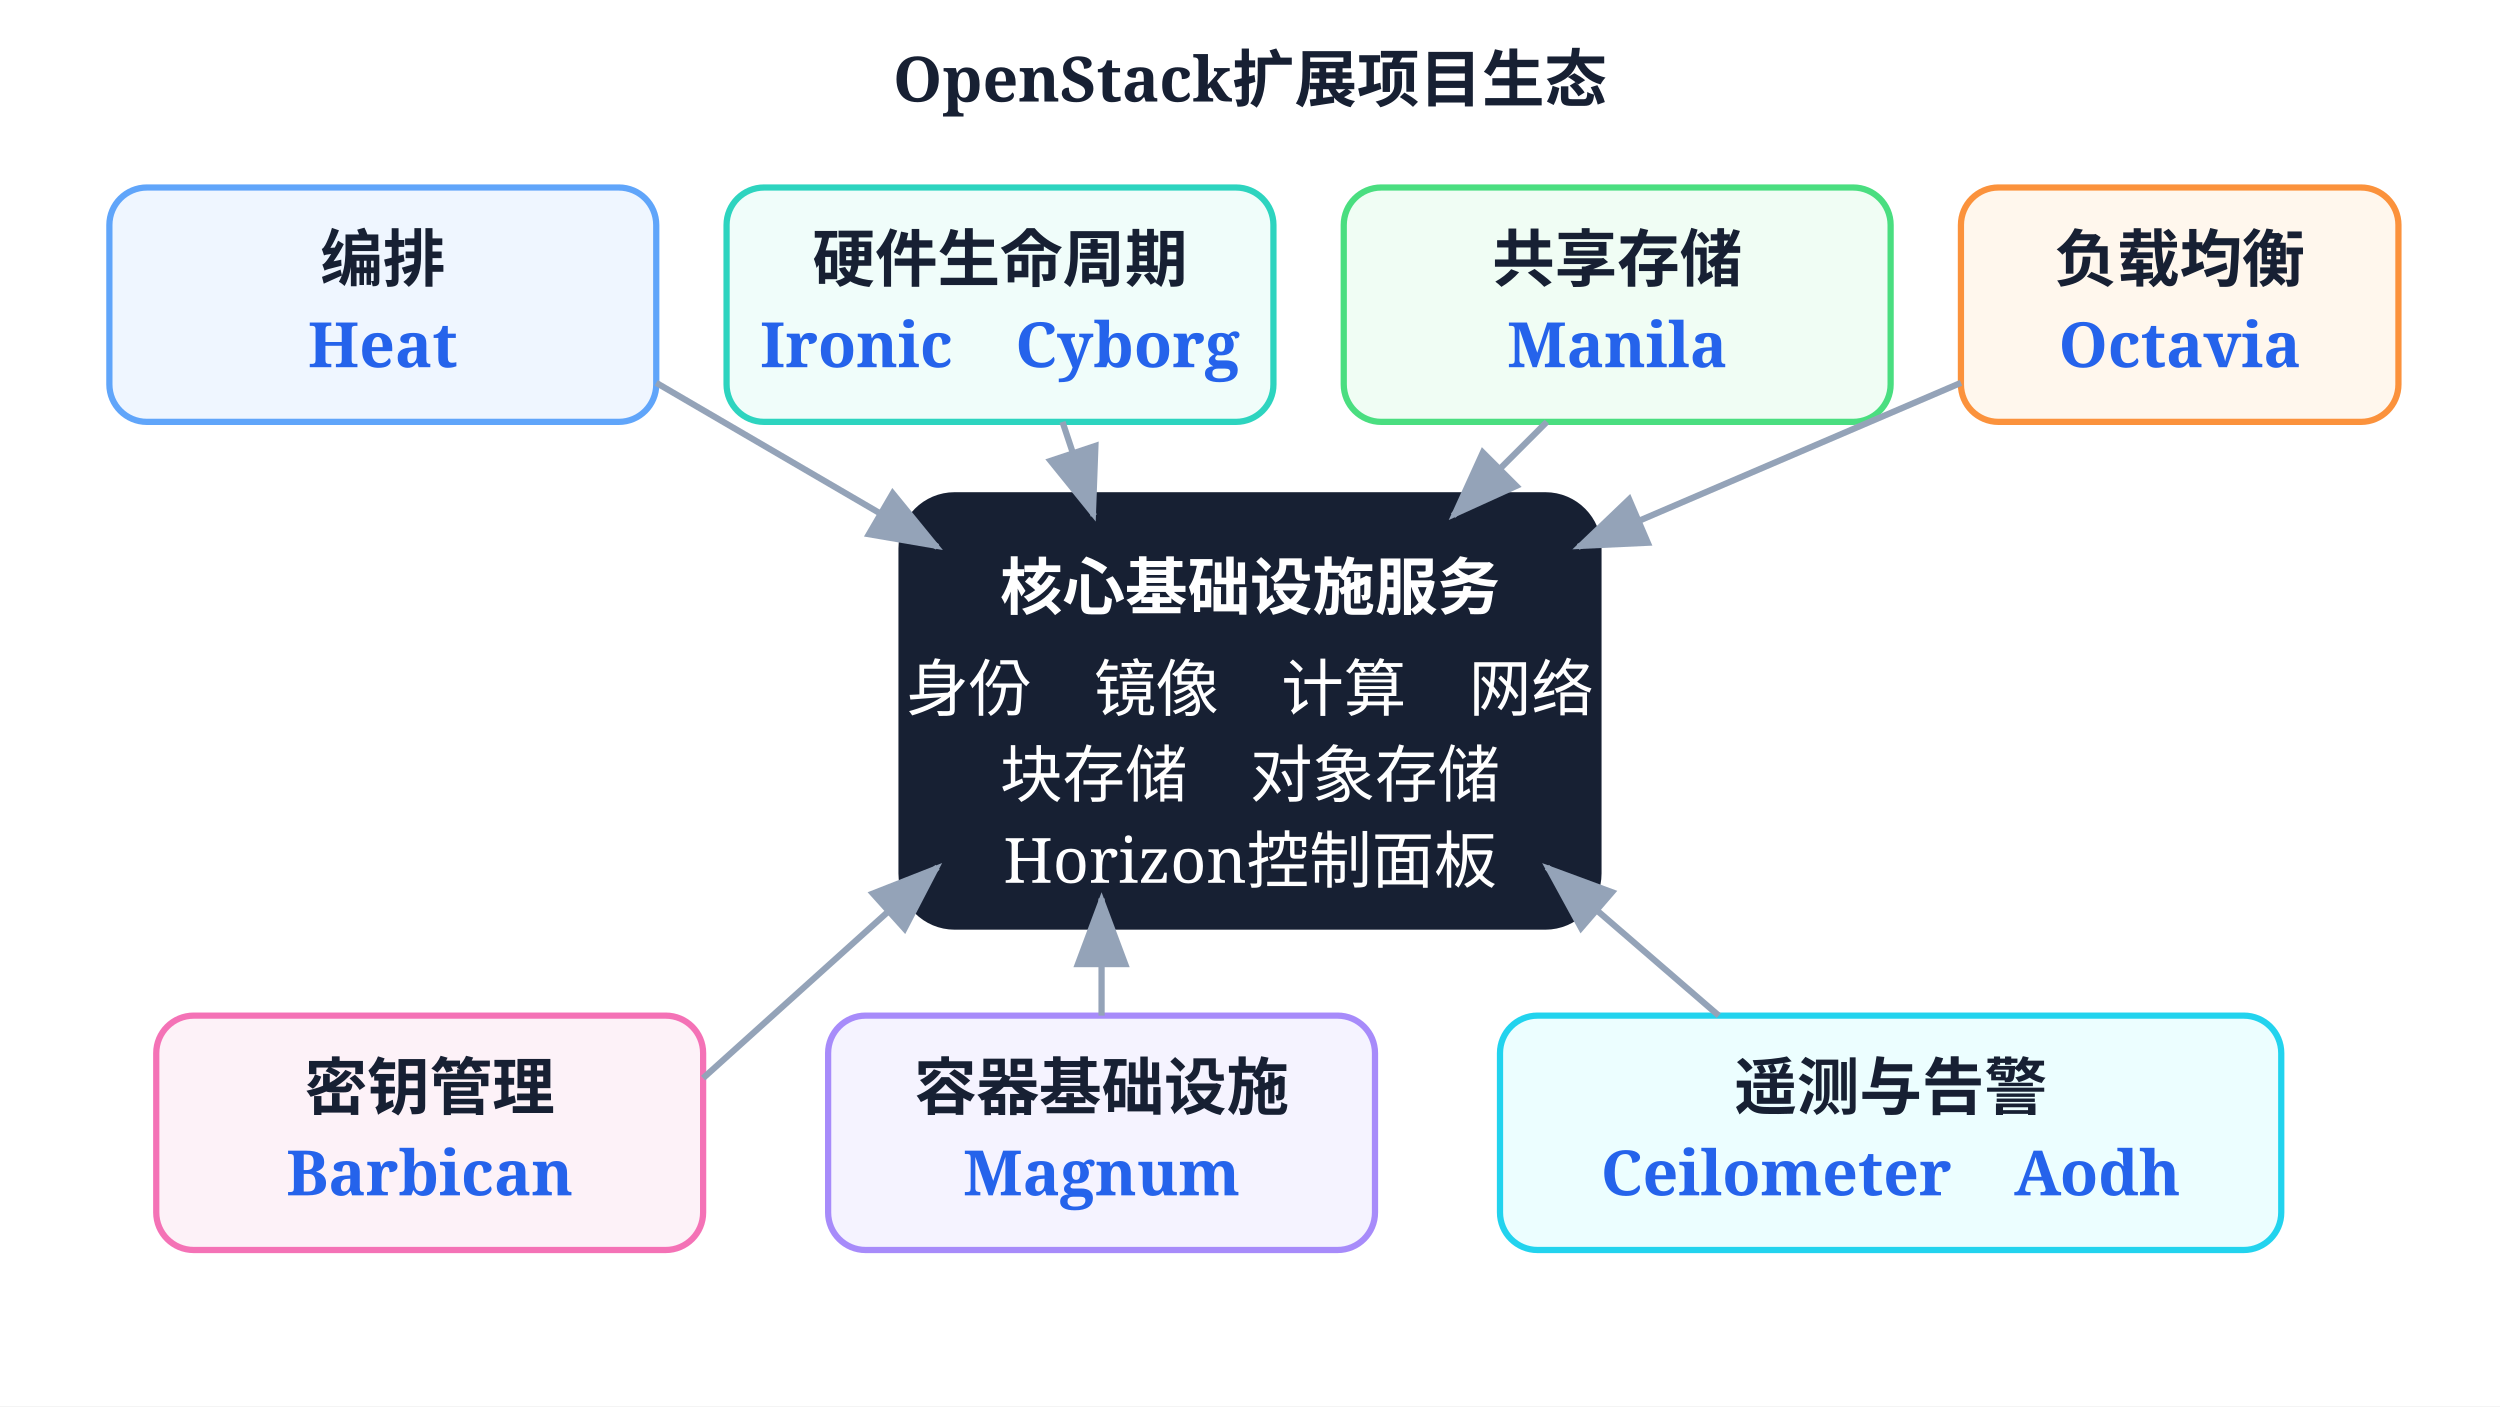
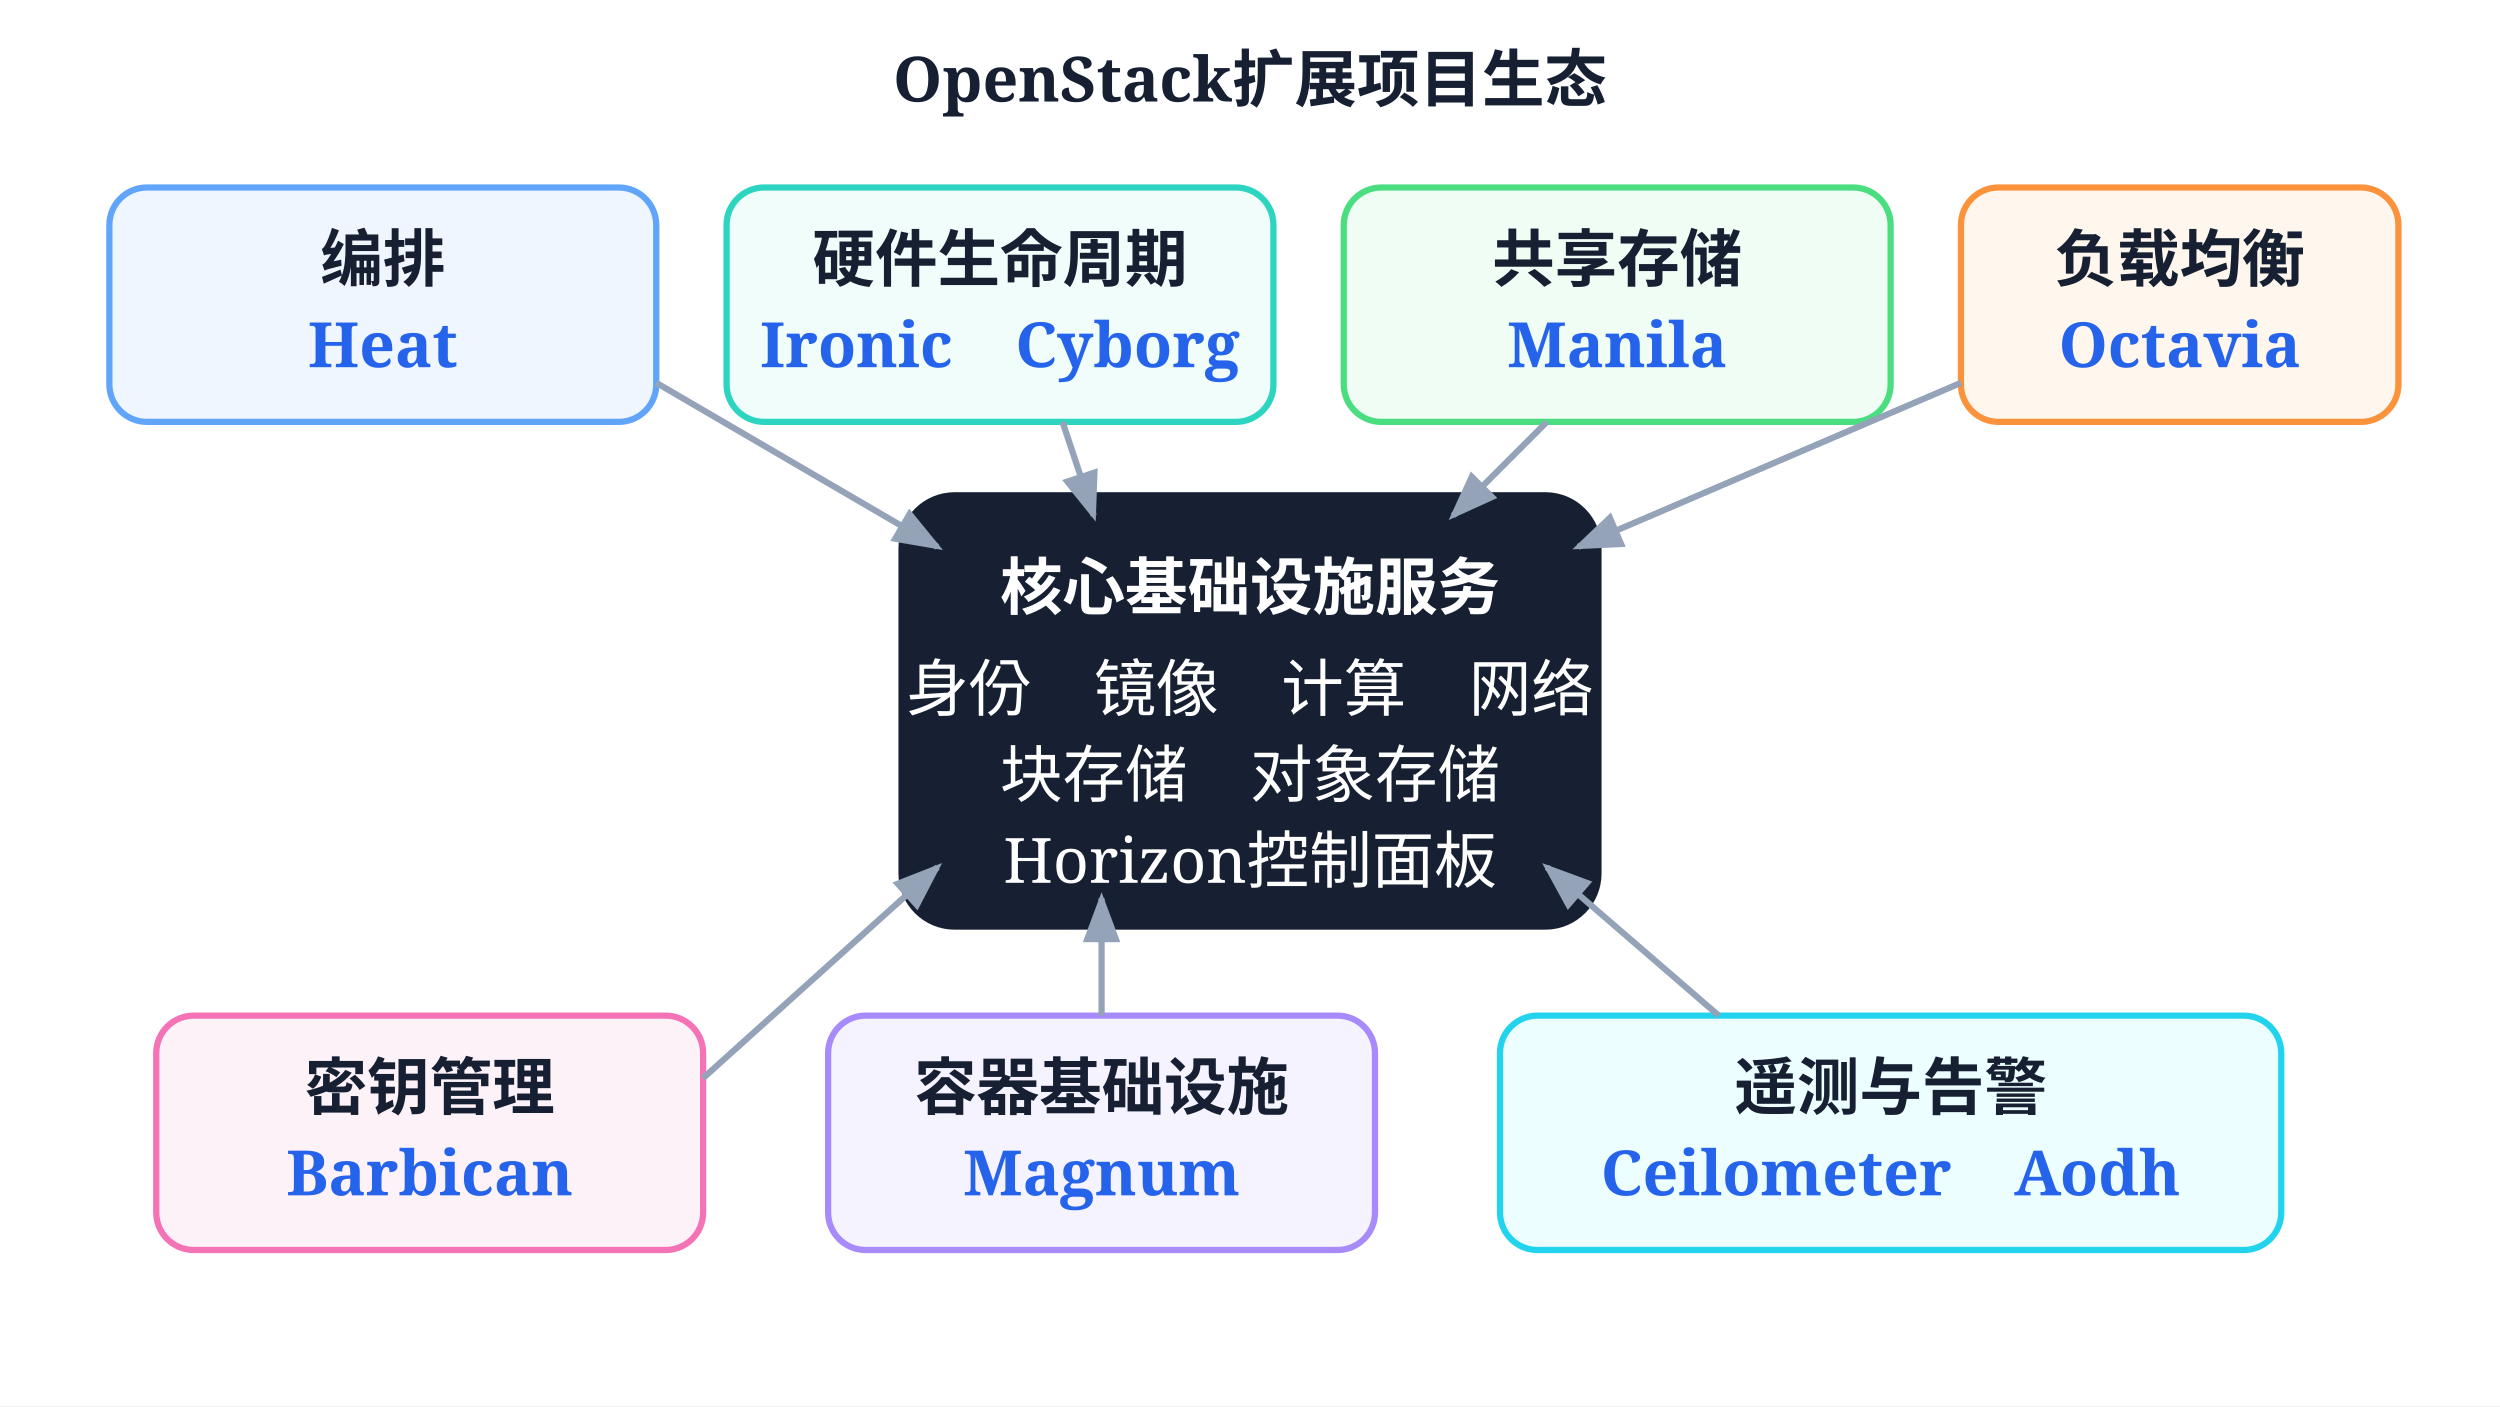
<svg xmlns="http://www.w3.org/2000/svg" viewBox="0 0 1600 900" width="1600" height="900">
  <style>text{font-family:SimSun,'宋体',serif;font-size:40px;fill:#172033}.title{font-weight:700}.en{fill:#2563eb;font-weight:700}.white{fill:#ffffff}</style>
  <defs>
-     <marker id="a" markerWidth="12" markerHeight="9" refX="11" refY="4.5" orient="auto">
-       <polygon points="0 0,12 4.5,0 9" fill="#94a3b8" />
+     <marker id="a" markerWidth="8" markerHeight="6" refX="7" refY="3" orient="auto">
+       <polygon points="0 0,8 3,0 6" fill="#94a3b8" />
    </marker>
  </defs>
  <rect width="1600" height="900" fill="#ffffff" />
  <text x="800" y="65" text-anchor="middle" font-size="52" class="title">OpenStack扩展项目生态</text>
  <rect x="575" y="315" width="450" height="280" rx="36" fill="#172033" />
  <text x="800" y="390" text-anchor="middle" font-size="46" class="title white">核心基础设施服务</text>
  <text x="800" y="455" text-anchor="middle" font-size="38" class="white">身份　镜像　计算　网络</text>
  <text x="800" y="510" text-anchor="middle" font-size="38" class="white">块存储　对象存储</text>
  <text x="800" y="565" text-anchor="middle" font-size="38" class="white">Horizon控制面板</text>
  <g text-anchor="middle">
    <g>
      <rect x="70" y="120" width="350" height="150" rx="24" fill="#eff6ff" stroke="#60a5fa" stroke-width="4" />
      <text x="245" y="180" font-size="42" class="title">编排</text>
      <text x="245" y="235" font-size="42" class="en">Heat</text>
    </g>
    <g>
      <rect x="465" y="120" width="350" height="150" rx="24" fill="#f0fdfa" stroke="#2dd4bf" stroke-width="4" />
      <text x="640" y="180" font-size="42" class="title">硬件生命周期</text>
      <text x="640" y="235" font-size="42" class="en">Ironic　Cyborg</text>
    </g>
    <g>
      <rect x="860" y="120" width="350" height="150" rx="24" fill="#f0fdf4" stroke="#4ade80" stroke-width="4" />
      <text x="1035" y="180" font-size="42" class="title">共享存储</text>
      <text x="1035" y="235" font-size="42" class="en">Manila</text>
    </g>
    <g>
      <rect x="1255" y="120" width="280" height="150" rx="24" fill="#fff7ed" stroke="#fb923c" stroke-width="4" />
      <text x="1395" y="180" font-size="42" class="title">负载均衡</text>
      <text x="1395" y="235" font-size="42" class="en">Octavia</text>
    </g>
    <g>
      <rect x="100" y="650" width="350" height="150" rx="24" fill="#fdf2f8" stroke="#f472b6" stroke-width="4" />
      <text x="275" y="710" font-size="42" class="title">密钥管理</text>
      <text x="275" y="765" font-size="42" class="en">Barbican</text>
    </g>
    <g>
      <rect x="530" y="650" width="350" height="150" rx="24" fill="#f5f3ff" stroke="#a78bfa" stroke-width="4" />
      <text x="705" y="710" font-size="42" class="title">容器基础设施</text>
      <text x="705" y="765" font-size="42" class="en">Magnum</text>
    </g>
    <g>
      <rect x="960" y="650" width="500" height="150" rx="24" fill="#ecfeff" stroke="#22d3ee" stroke-width="4" />
      <text x="1210" y="710" font-size="42" class="title">遥测与告警</text>
      <text x="1210" y="765" font-size="42" class="en">Ceilometer　Aodh</text>
    </g>
  </g>
  <g fill="none" stroke="#94a3b8" stroke-width="4" marker-end="url(#a)">
    <path d="M420 245 L600 350" />
    <path d="M680 270 L700 330" />
    <path d="M990 270 L930 330" />
    <path d="M1255 245 L1010 350" />
    <path d="M450 690 L600 555" />
    <path d="M705 650 V575" />
    <path d="M1100 650 L990 555" />
  </g>
</svg>
